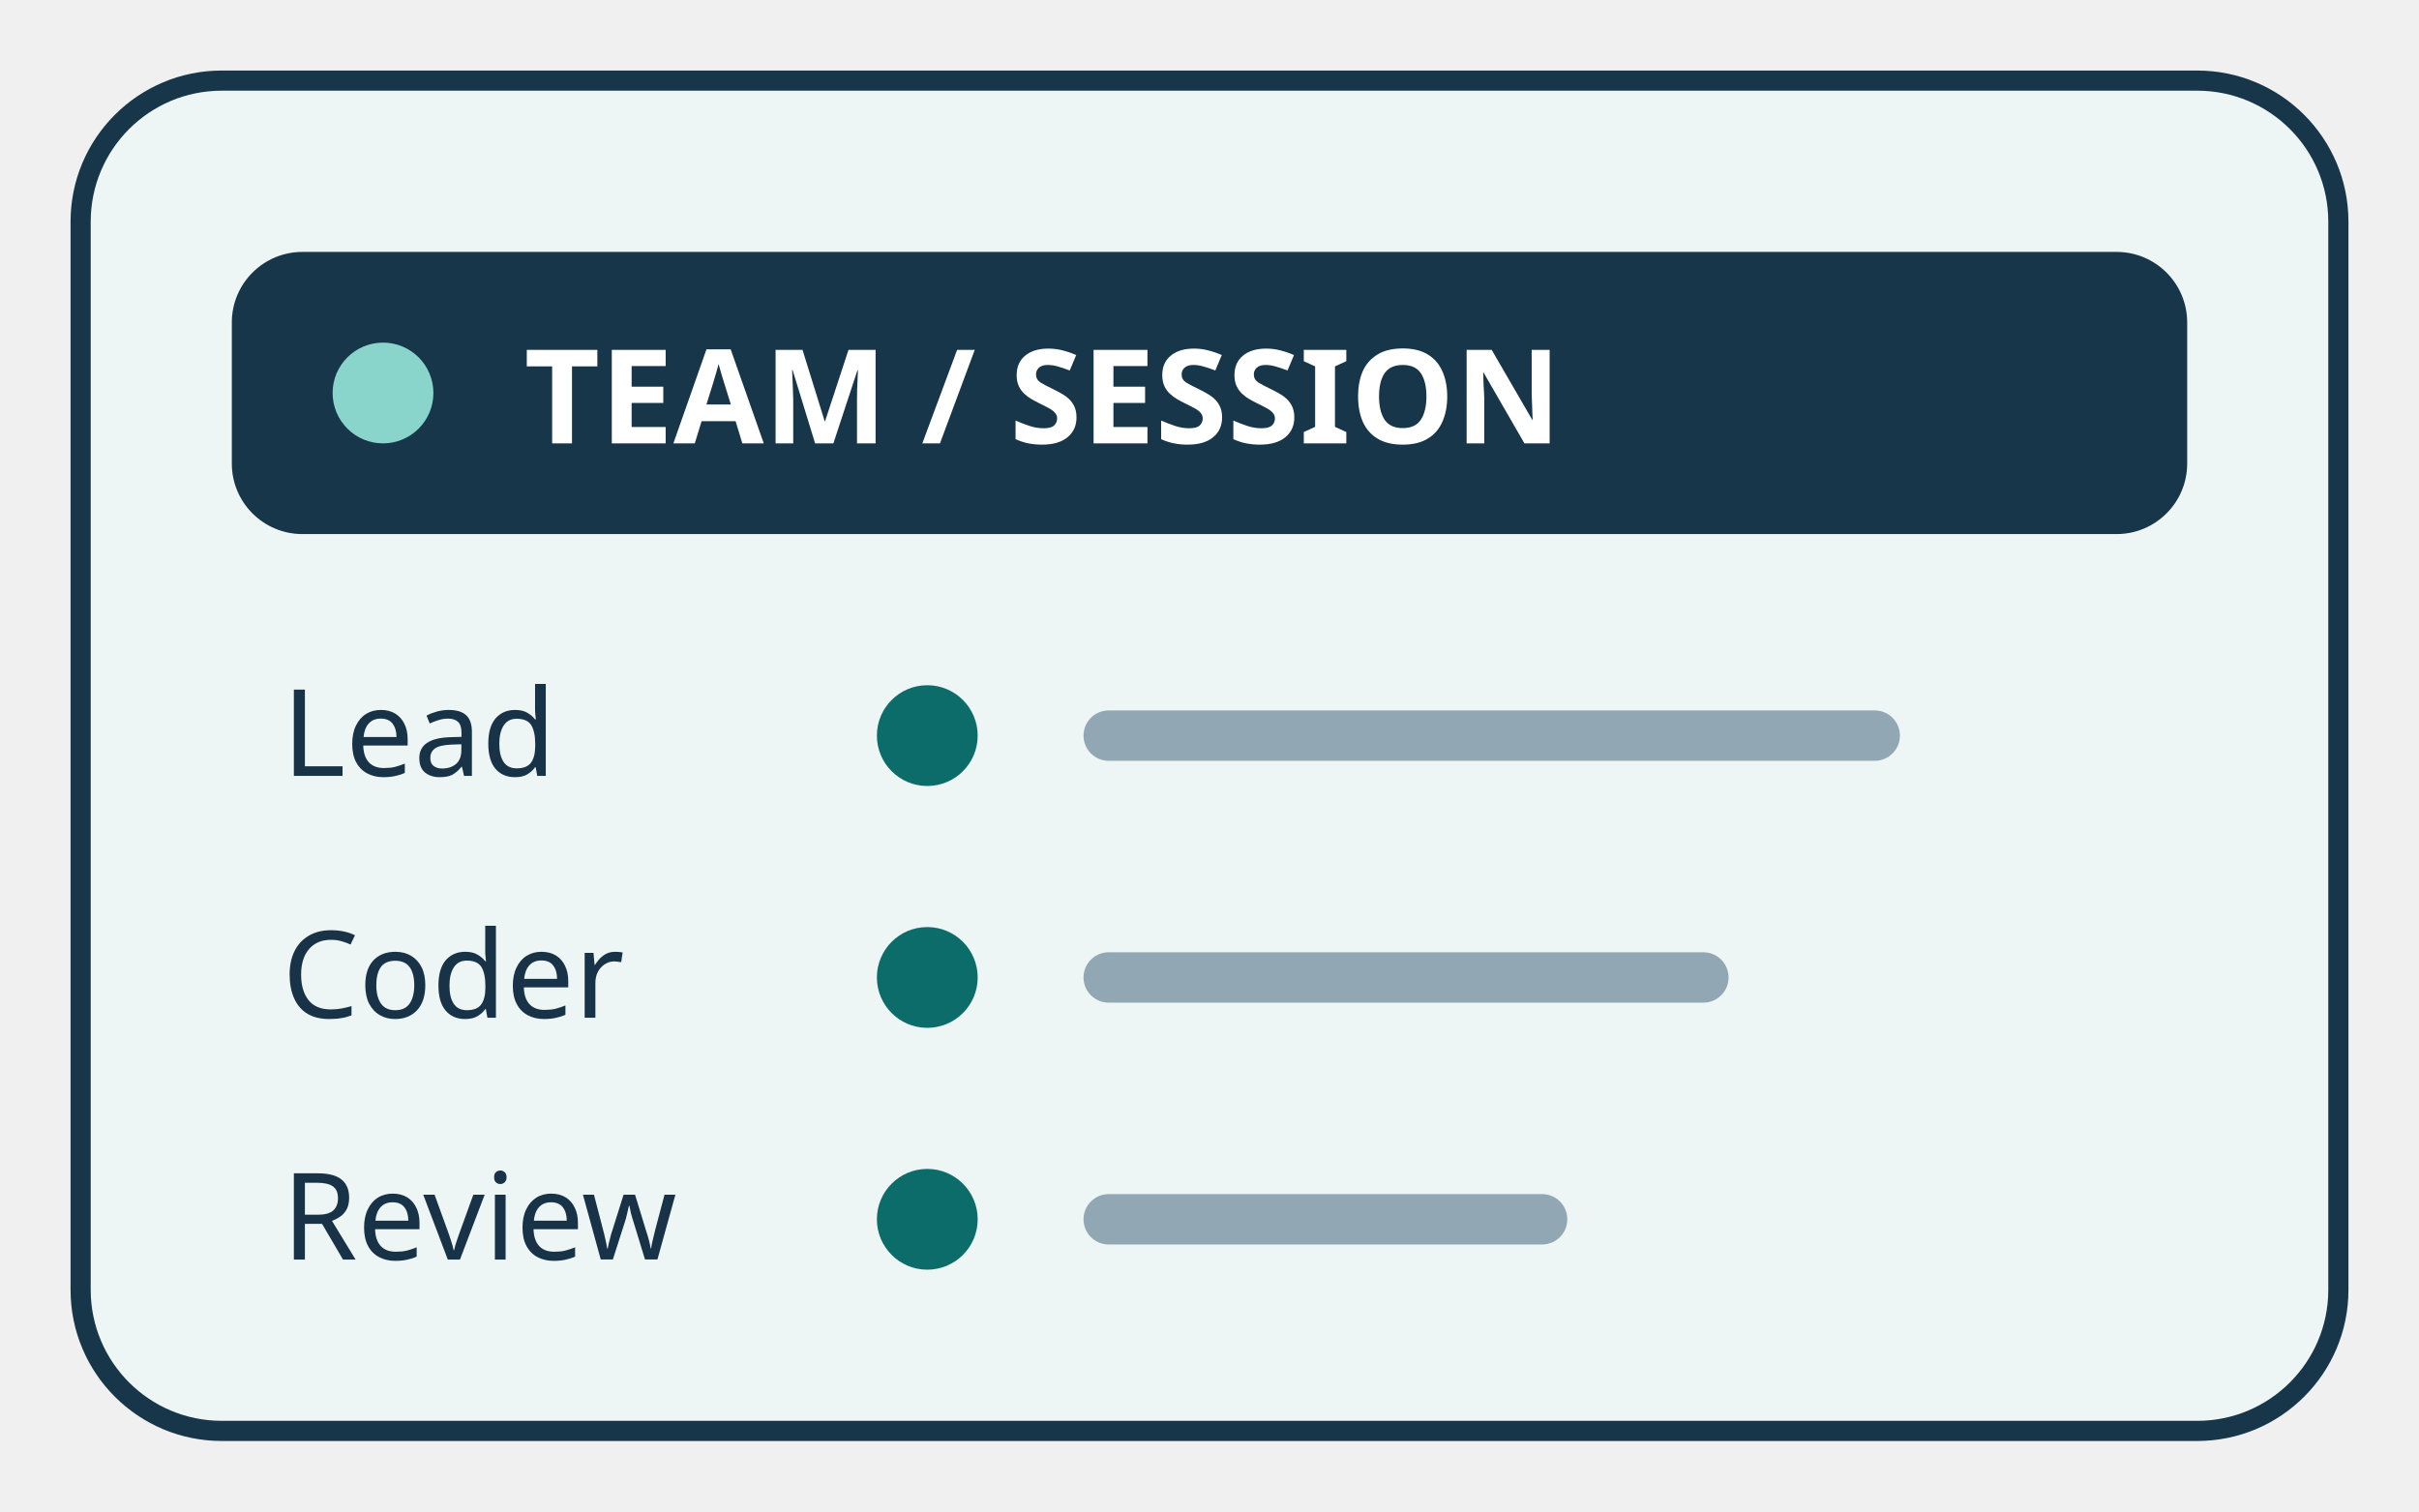
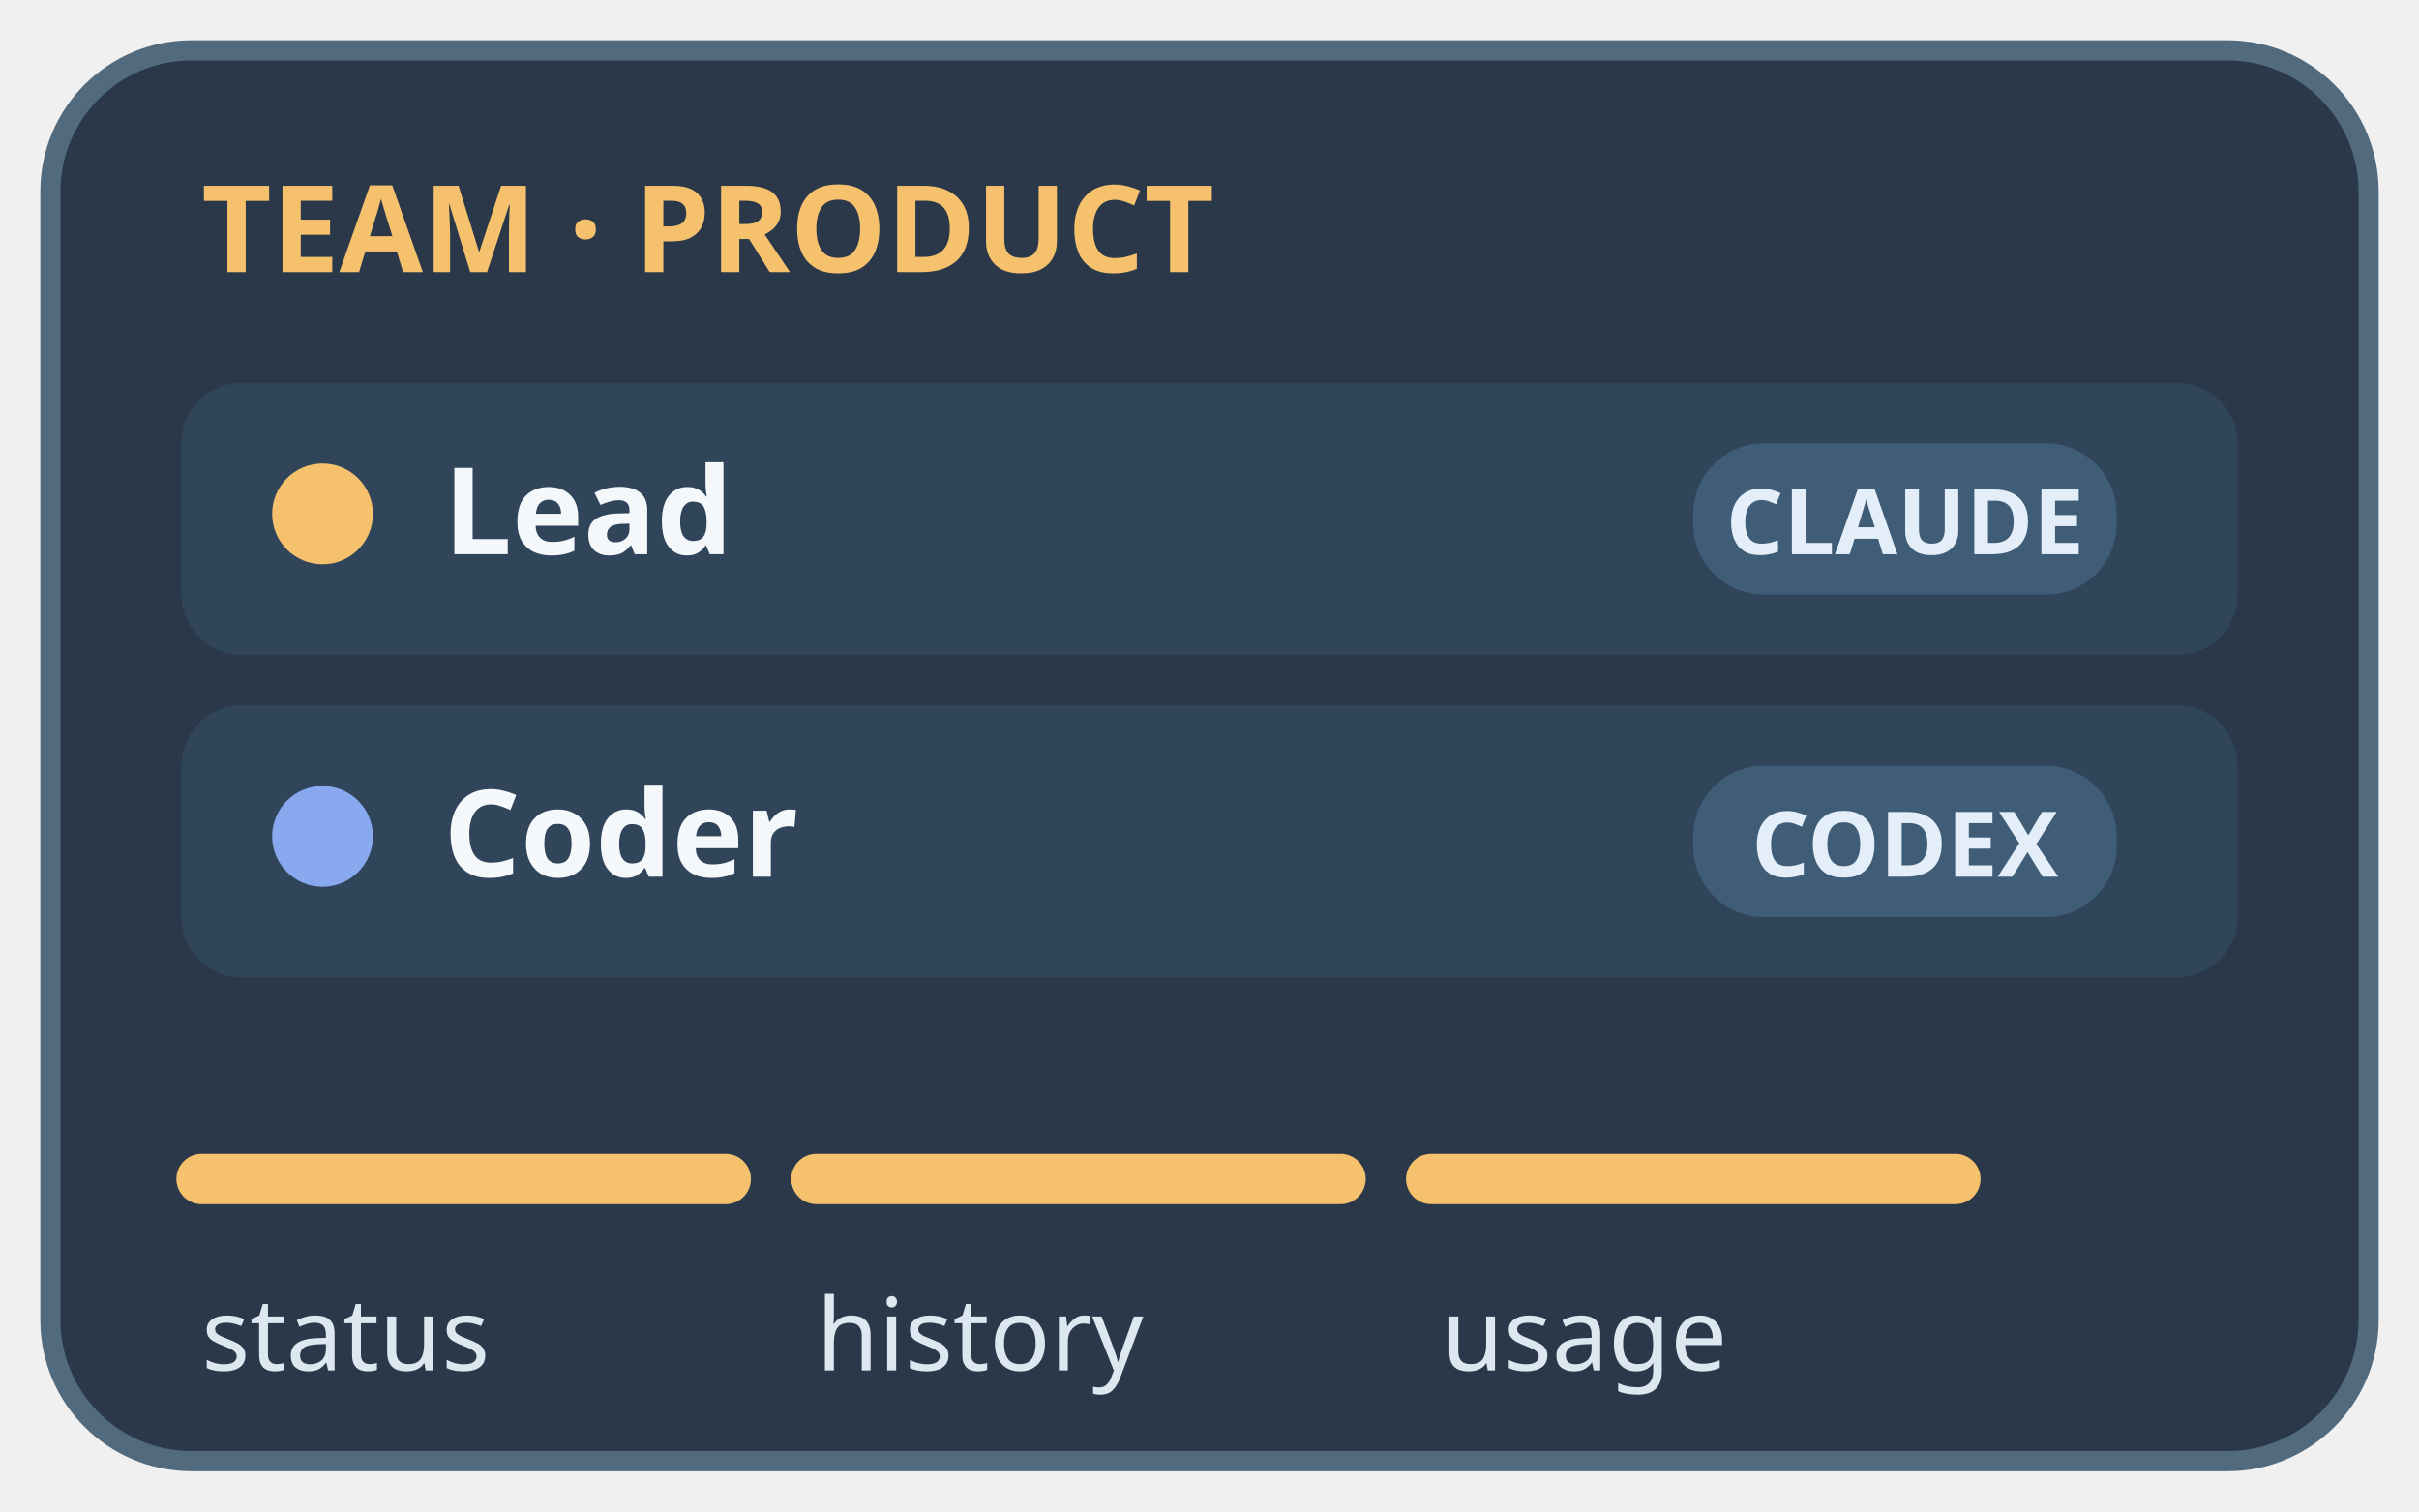
<svg xmlns="http://www.w3.org/2000/svg" width="240" height="150" viewBox="0 0 240 150" role="img" aria-labelledby="t d">
-   <rect x="8" y="8" width="224" height="134" rx="14" fill="#edf6f5" stroke="#17364a" stroke-width="2" />
-   <rect x="23" y="25" width="194" height="28" rx="7" fill="#17364a" />
-   <circle cx="38" cy="39" r="5" fill="#89d5cb" />
-   <text x="52" y="44" fill="#fff" font-family="system-ui,sans-serif" font-size="13" font-weight="700">TEAM / SESSION</text>
-   <g font-family="system-ui,sans-serif" font-size="12" fill="#183247">
-     <text x="28" y="77">Lead</text>
-     <text x="28" y="101">Coder</text>
-     <text x="28" y="125">Review</text>
-   </g>
-   <g fill="#0b6c69">
-     <circle cx="92" cy="73" r="5" />
-     <circle cx="92" cy="97" r="5" />
-     <circle cx="92" cy="121" r="5" />
-   </g>
-   <g stroke="#92a7b4" stroke-width="5" stroke-linecap="round">
-     <path d="M110 73h76" />
-     <path d="M110 97h59" />
-     <path d="M110 121h43" />
-   </g>
+   <rect x="5" y="5" width="230" height="140" rx="14" fill="#152438" fill-opacity=".9" stroke="#526a7e" stroke-width="2" />
+   <text x="20" y="27" fill="#f5c16c" font-family="system-ui,sans-serif" font-size="12" font-weight="700">TEAM · PRODUCT</text>
+   <rect x="18" y="38" width="204" height="27" rx="6" fill="#31475c" fill-opacity=".9" />
+   <circle cx="32" cy="51" r="5" fill="#f5c16c" />
+   <text x="44" y="55" fill="#f5f8fb" font-family="system-ui,sans-serif" font-size="12" font-weight="700">Lead</text>
+   <rect x="168" y="44" width="42" height="15" rx="7" fill="#405d78" />
+   <text x="189" y="55" fill="#e4eef8" text-anchor="middle" font-family="system-ui,sans-serif" font-size="9" font-weight="700">CLAUDE</text>
+   <rect x="18" y="70" width="204" height="27" rx="6" fill="#31475c" fill-opacity=".9" />
+   <circle cx="32" cy="83" r="5" fill="#88a8ef" />
+   <text x="44" y="87" fill="#f5f8fb" font-family="system-ui,sans-serif" font-size="12" font-weight="700">Coder</text>
+   <rect x="168" y="76" width="42" height="15" rx="7" fill="#405d78" />
+   <text x="189" y="87" fill="#e4eef8" text-anchor="middle" font-family="system-ui,sans-serif" font-size="9" font-weight="700">CODEX</text>
+   <path d="M20 117h52m9 0h52m9 0h52" stroke="#f5c16c" stroke-width="5" stroke-linecap="round" />
+   <text x="20" y="136" fill="#dce7f0" font-family="system-ui,sans-serif" font-size="10">status</text>
+   <text x="81" y="136" fill="#dce7f0" font-family="system-ui,sans-serif" font-size="10">history</text>
+   <text x="143" y="136" fill="#dce7f0" font-family="system-ui,sans-serif" font-size="10">usage</text>
</svg>
